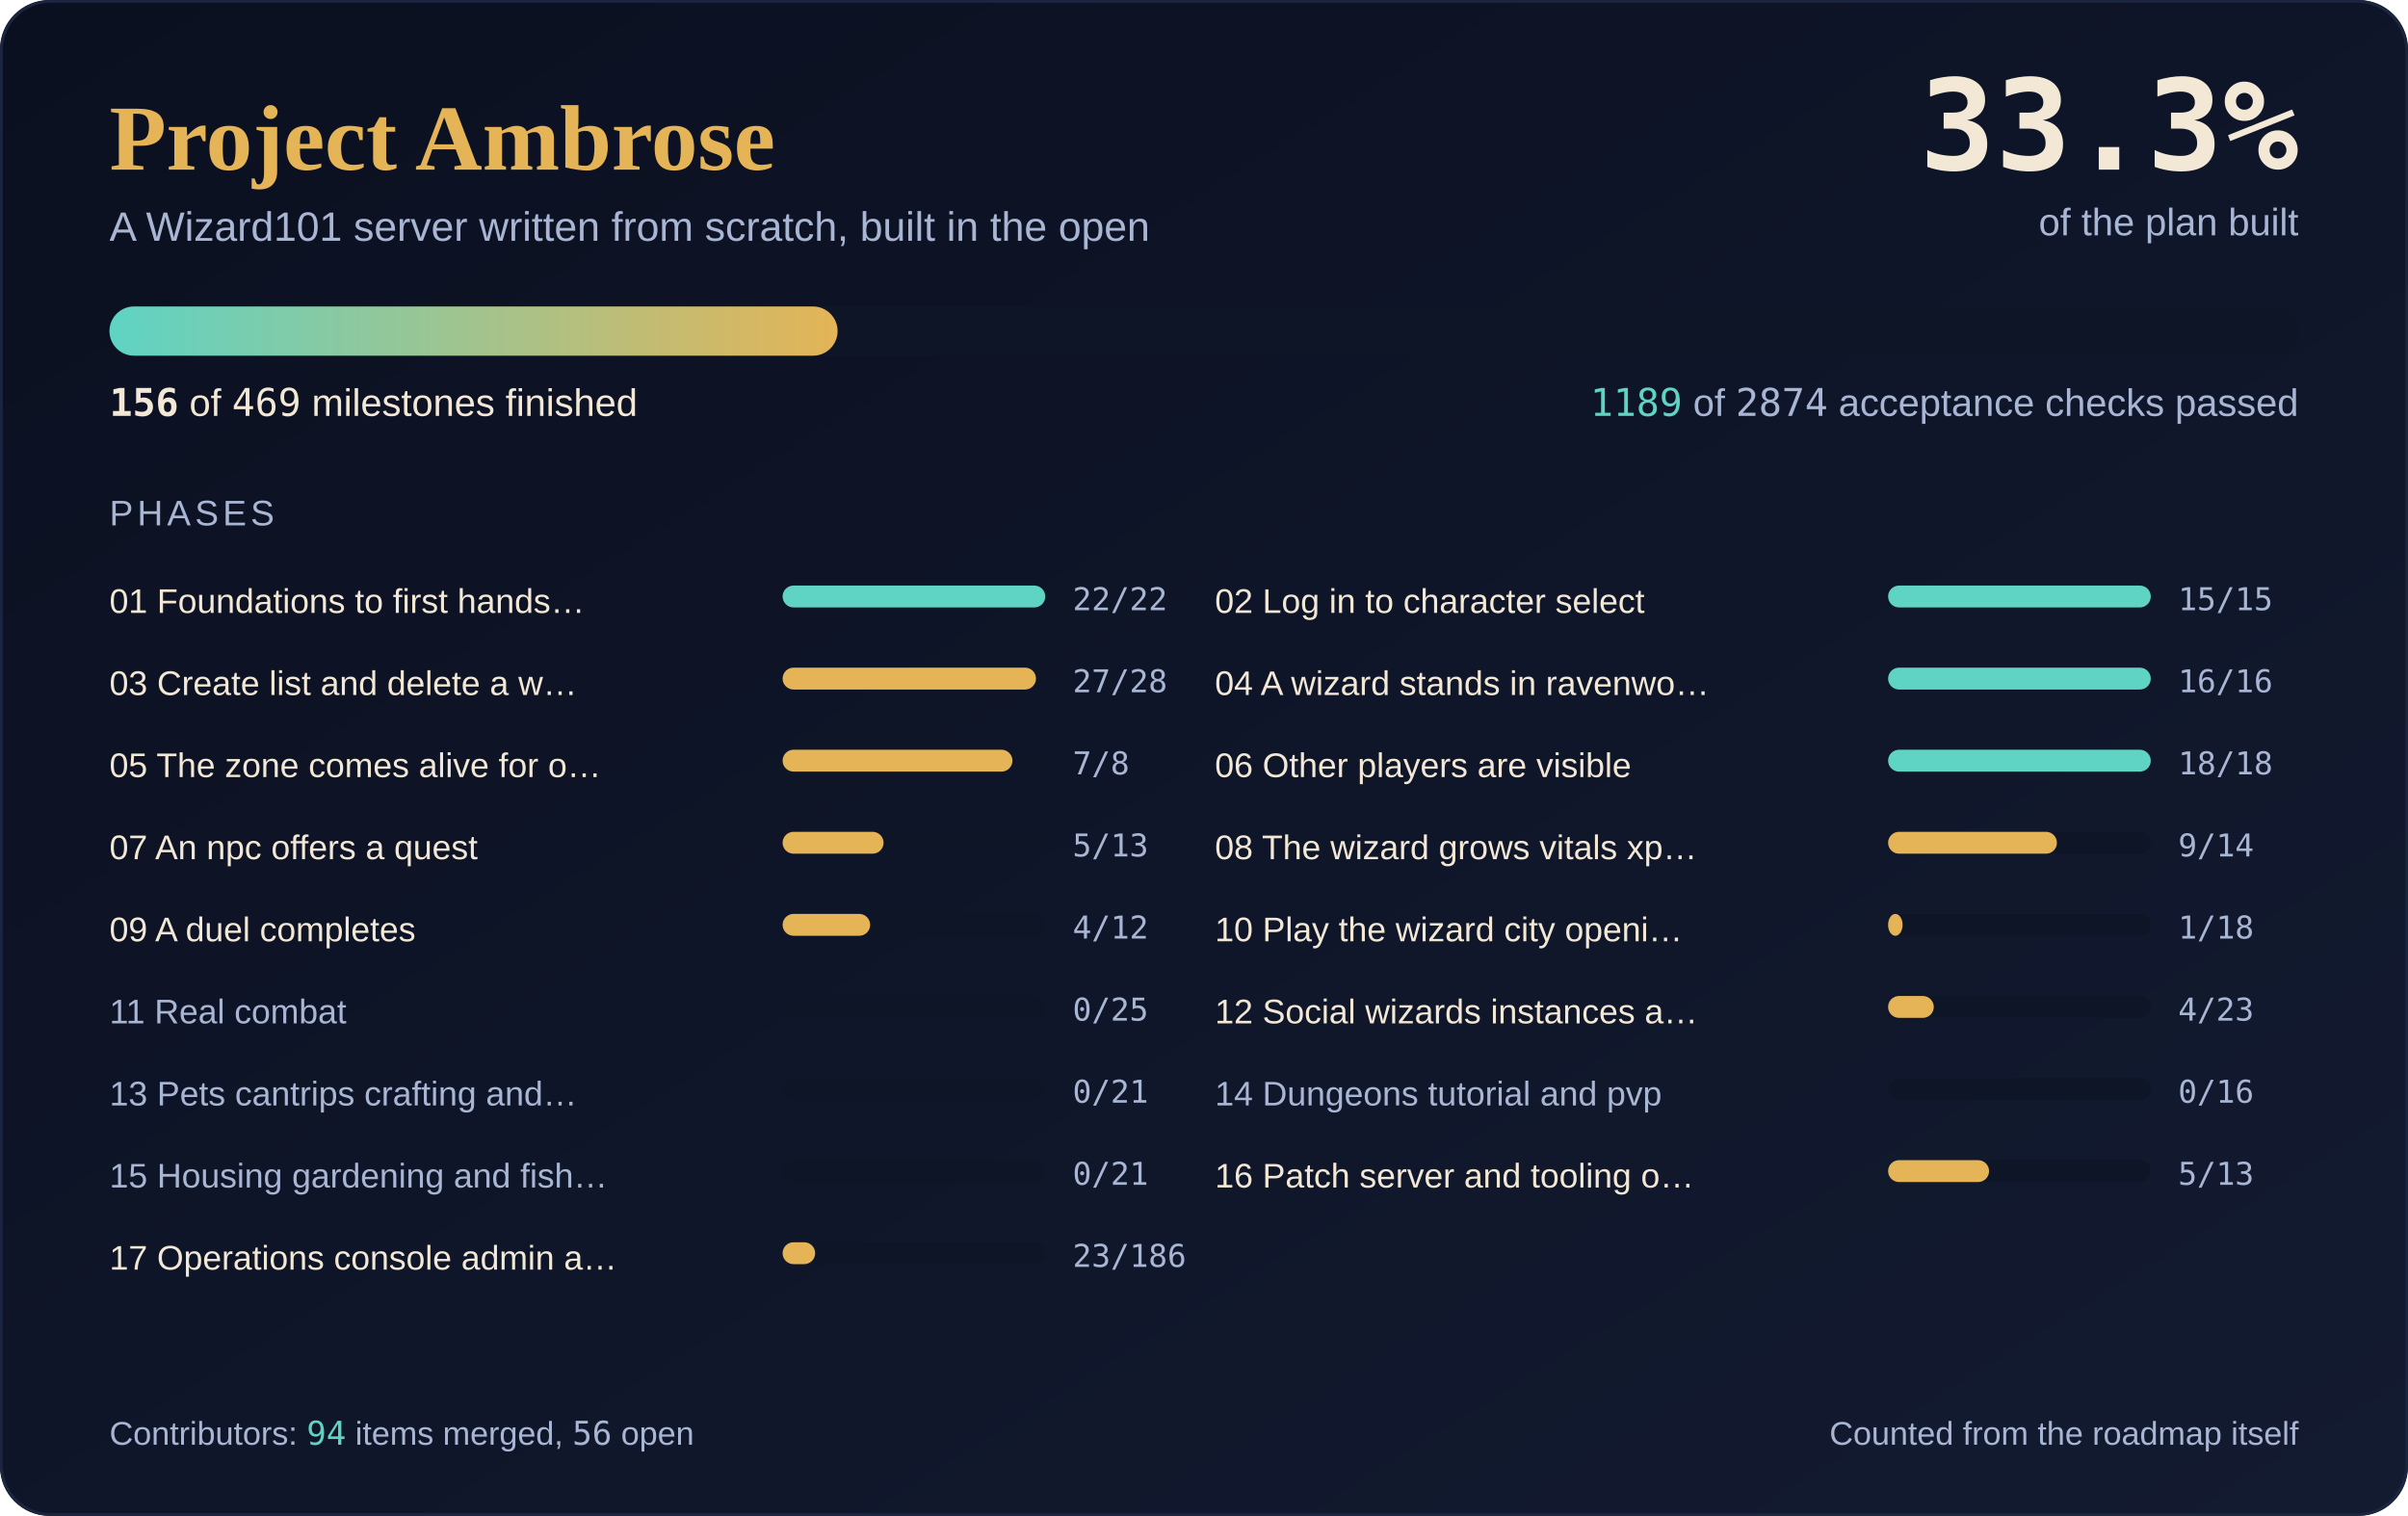
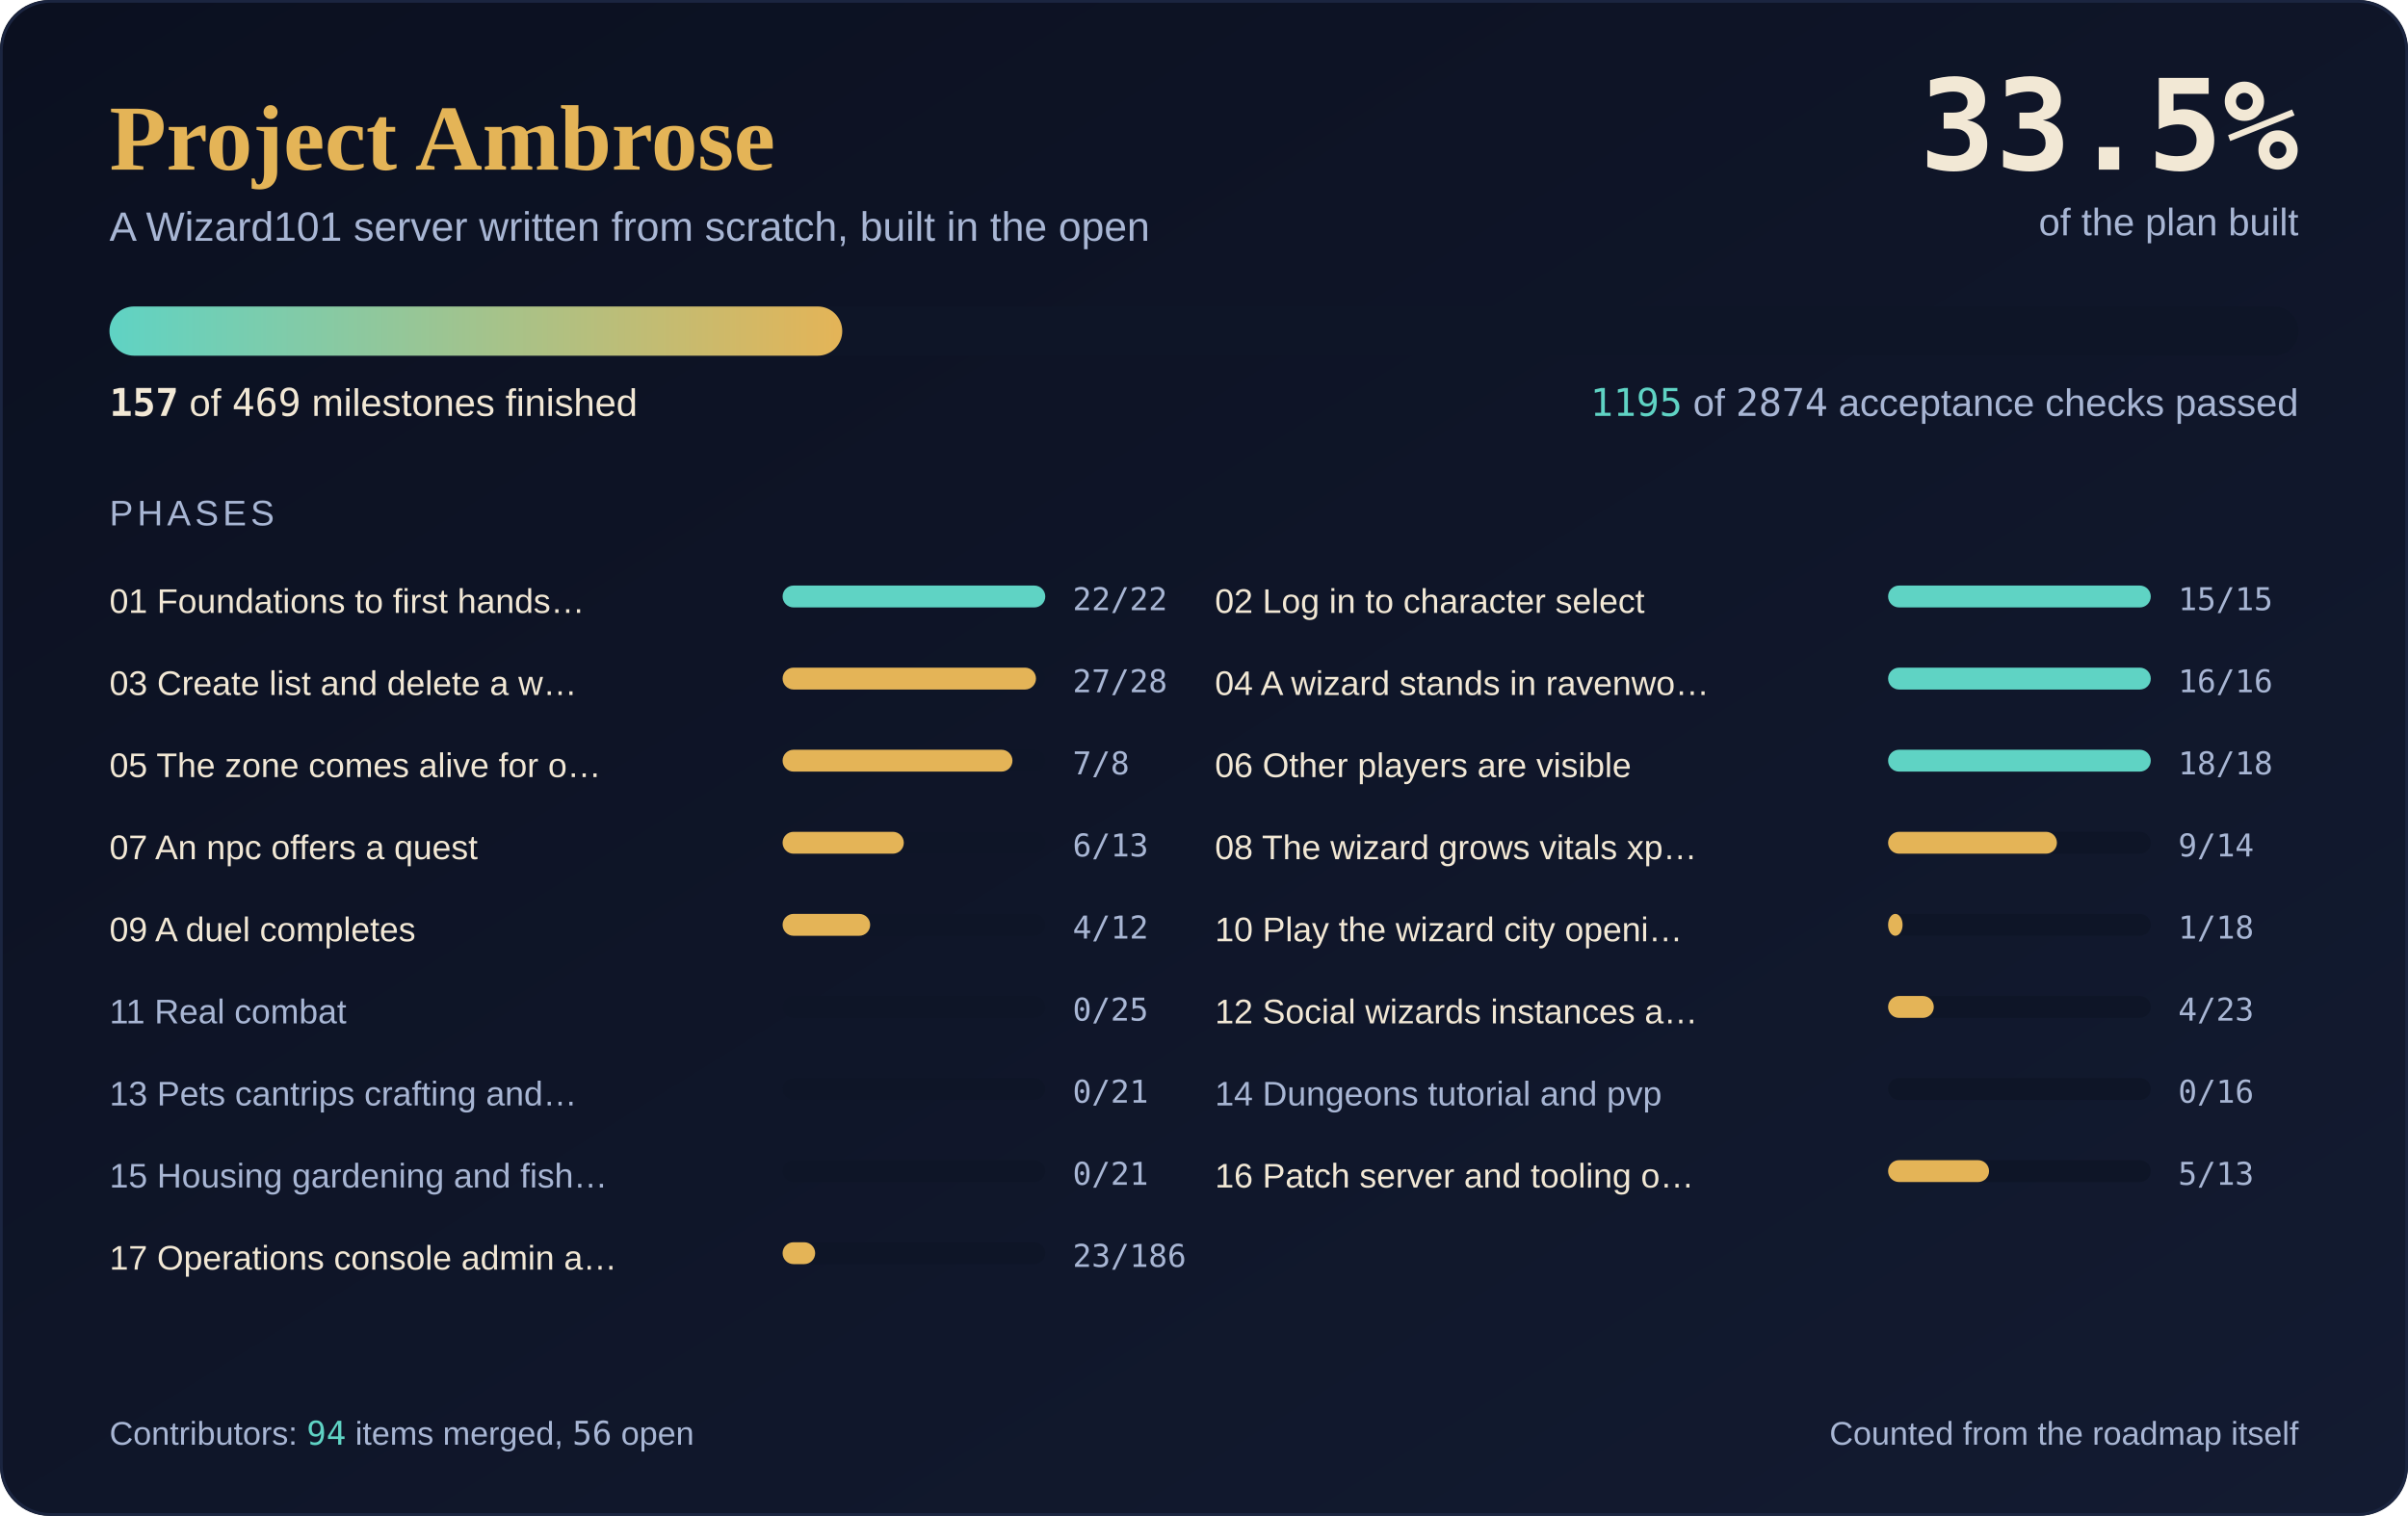
- <svg xmlns="http://www.w3.org/2000/svg" width="880" height="554" viewBox="0 0 880 554" role="img" aria-label="Project Ambrose progress: 156 of 469 milestones complete, 33.3 percent">
+ <svg xmlns="http://www.w3.org/2000/svg" width="880" height="554" viewBox="0 0 880 554" role="img" aria-label="Project Ambrose progress: 157 of 469 milestones complete, 33.5 percent">
  <defs>
    <linearGradient id="sky" x1="0" y1="0" x2="1" y2="1">
      <stop offset="0" stop-color="#0B1020" />
      <stop offset="1" stop-color="#131B31" />
    </linearGradient>
    <linearGradient id="fill" x1="0" y1="0" x2="1" y2="0">
      <stop offset="0" stop-color="#5FD3C4" />
      <stop offset="1" stop-color="#E4B457" />
    </linearGradient>
  </defs>
  <rect width="880" height="554" rx="18" fill="url(#sky)" />
  <rect x="0.5" y="0.5" width="879" height="553" rx="18" fill="none" stroke="#1B2540" />
  <text x="40" y="62" font-family="'Cormorant Garamond', Georgia, 'Times New Roman', serif" font-size="34" font-weight="600" fill="#E4B457">Project Ambrose</text>
  <text x="40" y="88" font-family="Karla, 'Segoe UI', 'Helvetica Neue', Arial, sans-serif" font-size="15" fill="#A8B6D4">A Wizard101 server written from scratch, built in the open</text>
-   <text x="840" y="62" text-anchor="end" font-family="'JetBrains Mono', Consolas, 'DejaVu Sans Mono', monospace" font-size="46" font-weight="700" fill="#F2E8D5">33.3%</text>
+   <text x="840" y="62" text-anchor="end" font-family="'JetBrains Mono', Consolas, 'DejaVu Sans Mono', monospace" font-size="46" font-weight="700" fill="#F2E8D5">33.5%</text>
  <text x="840" y="86" text-anchor="end" font-family="Karla, 'Segoe UI', 'Helvetica Neue', Arial, sans-serif" font-size="14" fill="#A8B6D4">of the plan built</text>
  <rect x="40" y="112" width="800" height="18" rx="9.0" fill="#0E1527" />
-   <rect x="40" y="112" width="266.1" height="18" rx="9.0" fill="url(#fill)" />
+   <rect x="40" y="112" width="267.8" height="18" rx="9.0" fill="url(#fill)" />
  <text x="40" y="152" font-family="Karla, 'Segoe UI', 'Helvetica Neue', Arial, sans-serif" font-size="14" fill="#F2E8D5">
-     <tspan font-family="'JetBrains Mono', Consolas, 'DejaVu Sans Mono', monospace" font-weight="700">156</tspan> of <tspan font-family="'JetBrains Mono', Consolas, 'DejaVu Sans Mono', monospace">469</tspan> milestones finished</text>
+     <tspan font-family="'JetBrains Mono', Consolas, 'DejaVu Sans Mono', monospace" font-weight="700">157</tspan> of <tspan font-family="'JetBrains Mono', Consolas, 'DejaVu Sans Mono', monospace">469</tspan> milestones finished</text>
  <text x="840" y="152" text-anchor="end" font-family="Karla, 'Segoe UI', 'Helvetica Neue', Arial, sans-serif" font-size="14" fill="#A8B6D4">
-     <tspan font-family="'JetBrains Mono', Consolas, 'DejaVu Sans Mono', monospace" fill="#5FD3C4">1189</tspan> of <tspan font-family="'JetBrains Mono', Consolas, 'DejaVu Sans Mono', monospace">2874</tspan> acceptance checks passed</text>
+     <tspan font-family="'JetBrains Mono', Consolas, 'DejaVu Sans Mono', monospace" fill="#5FD3C4">1195</tspan> of <tspan font-family="'JetBrains Mono', Consolas, 'DejaVu Sans Mono', monospace">2874</tspan> acceptance checks passed</text>
  <text x="40" y="192" font-family="Karla, 'Segoe UI', 'Helvetica Neue', Arial, sans-serif" font-size="13" fill="#A8B6D4" letter-spacing="1.5">PHASES</text>
  <text x="40" y="224" font-family="Karla, 'Segoe UI', 'Helvetica Neue', Arial, sans-serif" font-size="12.5" fill="#F2E8D5">01 Foundations to first hands…</text>
  <rect x="286" y="214" width="96" height="8" rx="4.0" fill="#0E1527" />
  <rect x="286" y="214" width="96.0" height="8" rx="4.0" fill="#5FD3C4" />
  <text x="392" y="223" font-family="'JetBrains Mono', Consolas, 'DejaVu Sans Mono', monospace" font-size="11.5" fill="#A8B6D4">22/22</text>
  <text x="444" y="224" font-family="Karla, 'Segoe UI', 'Helvetica Neue', Arial, sans-serif" font-size="12.5" fill="#F2E8D5">02 Log in to character select</text>
  <rect x="690" y="214" width="96" height="8" rx="4.0" fill="#0E1527" />
  <rect x="690" y="214" width="96.0" height="8" rx="4.0" fill="#5FD3C4" />
  <text x="796" y="223" font-family="'JetBrains Mono', Consolas, 'DejaVu Sans Mono', monospace" font-size="11.5" fill="#A8B6D4">15/15</text>
  <text x="40" y="254" font-family="Karla, 'Segoe UI', 'Helvetica Neue', Arial, sans-serif" font-size="12.5" fill="#F2E8D5">03 Create list and delete a w…</text>
  <rect x="286" y="244" width="96" height="8" rx="4.0" fill="#0E1527" />
  <rect x="286" y="244" width="92.6" height="8" rx="4.0" fill="#E4B457" />
  <text x="392" y="253" font-family="'JetBrains Mono', Consolas, 'DejaVu Sans Mono', monospace" font-size="11.5" fill="#A8B6D4">27/28</text>
  <text x="444" y="254" font-family="Karla, 'Segoe UI', 'Helvetica Neue', Arial, sans-serif" font-size="12.5" fill="#F2E8D5">04 A wizard stands in ravenwo…</text>
  <rect x="690" y="244" width="96" height="8" rx="4.0" fill="#0E1527" />
  <rect x="690" y="244" width="96.0" height="8" rx="4.0" fill="#5FD3C4" />
  <text x="796" y="253" font-family="'JetBrains Mono', Consolas, 'DejaVu Sans Mono', monospace" font-size="11.5" fill="#A8B6D4">16/16</text>
  <text x="40" y="284" font-family="Karla, 'Segoe UI', 'Helvetica Neue', Arial, sans-serif" font-size="12.5" fill="#F2E8D5">05 The zone comes alive for o…</text>
  <rect x="286" y="274" width="96" height="8" rx="4.0" fill="#0E1527" />
  <rect x="286" y="274" width="84.0" height="8" rx="4.0" fill="#E4B457" />
  <text x="392" y="283" font-family="'JetBrains Mono', Consolas, 'DejaVu Sans Mono', monospace" font-size="11.5" fill="#A8B6D4">7/8</text>
  <text x="444" y="284" font-family="Karla, 'Segoe UI', 'Helvetica Neue', Arial, sans-serif" font-size="12.5" fill="#F2E8D5">06 Other players are visible</text>
  <rect x="690" y="274" width="96" height="8" rx="4.0" fill="#0E1527" />
  <rect x="690" y="274" width="96.0" height="8" rx="4.0" fill="#5FD3C4" />
  <text x="796" y="283" font-family="'JetBrains Mono', Consolas, 'DejaVu Sans Mono', monospace" font-size="11.5" fill="#A8B6D4">18/18</text>
  <text x="40" y="314" font-family="Karla, 'Segoe UI', 'Helvetica Neue', Arial, sans-serif" font-size="12.5" fill="#F2E8D5">07 An npc offers a quest</text>
  <rect x="286" y="304" width="96" height="8" rx="4.0" fill="#0E1527" />
-   <rect x="286" y="304" width="36.9" height="8" rx="4.0" fill="#E4B457" />
-   <text x="392" y="313" font-family="'JetBrains Mono', Consolas, 'DejaVu Sans Mono', monospace" font-size="11.5" fill="#A8B6D4">5/13</text>
+   <rect x="286" y="304" width="44.3" height="8" rx="4.0" fill="#E4B457" />
+   <text x="392" y="313" font-family="'JetBrains Mono', Consolas, 'DejaVu Sans Mono', monospace" font-size="11.5" fill="#A8B6D4">6/13</text>
  <text x="444" y="314" font-family="Karla, 'Segoe UI', 'Helvetica Neue', Arial, sans-serif" font-size="12.5" fill="#F2E8D5">08 The wizard grows vitals xp…</text>
  <rect x="690" y="304" width="96" height="8" rx="4.0" fill="#0E1527" />
  <rect x="690" y="304" width="61.7" height="8" rx="4.0" fill="#E4B457" />
  <text x="796" y="313" font-family="'JetBrains Mono', Consolas, 'DejaVu Sans Mono', monospace" font-size="11.5" fill="#A8B6D4">9/14</text>
  <text x="40" y="344" font-family="Karla, 'Segoe UI', 'Helvetica Neue', Arial, sans-serif" font-size="12.5" fill="#F2E8D5">09 A duel completes</text>
  <rect x="286" y="334" width="96" height="8" rx="4.0" fill="#0E1527" />
  <rect x="286" y="334" width="32.0" height="8" rx="4.0" fill="#E4B457" />
  <text x="392" y="343" font-family="'JetBrains Mono', Consolas, 'DejaVu Sans Mono', monospace" font-size="11.5" fill="#A8B6D4">4/12</text>
  <text x="444" y="344" font-family="Karla, 'Segoe UI', 'Helvetica Neue', Arial, sans-serif" font-size="12.5" fill="#F2E8D5">10 Play the wizard city openi…</text>
  <rect x="690" y="334" width="96" height="8" rx="4.0" fill="#0E1527" />
  <rect x="690" y="334" width="5.3" height="8" rx="4.0" fill="#E4B457" />
  <text x="796" y="343" font-family="'JetBrains Mono', Consolas, 'DejaVu Sans Mono', monospace" font-size="11.5" fill="#A8B6D4">1/18</text>
  <text x="40" y="374" font-family="Karla, 'Segoe UI', 'Helvetica Neue', Arial, sans-serif" font-size="12.5" fill="#A8B6D4">11 Real combat</text>
  <rect x="286" y="364" width="96" height="8" rx="4.0" fill="#0E1527" />
  <text x="392" y="373" font-family="'JetBrains Mono', Consolas, 'DejaVu Sans Mono', monospace" font-size="11.5" fill="#A8B6D4">0/25</text>
  <text x="444" y="374" font-family="Karla, 'Segoe UI', 'Helvetica Neue', Arial, sans-serif" font-size="12.5" fill="#F2E8D5">12 Social wizards instances a…</text>
  <rect x="690" y="364" width="96" height="8" rx="4.0" fill="#0E1527" />
  <rect x="690" y="364" width="16.7" height="8" rx="4.0" fill="#E4B457" />
  <text x="796" y="373" font-family="'JetBrains Mono', Consolas, 'DejaVu Sans Mono', monospace" font-size="11.5" fill="#A8B6D4">4/23</text>
  <text x="40" y="404" font-family="Karla, 'Segoe UI', 'Helvetica Neue', Arial, sans-serif" font-size="12.5" fill="#A8B6D4">13 Pets cantrips crafting and…</text>
  <rect x="286" y="394" width="96" height="8" rx="4.0" fill="#0E1527" />
  <text x="392" y="403" font-family="'JetBrains Mono', Consolas, 'DejaVu Sans Mono', monospace" font-size="11.5" fill="#A8B6D4">0/21</text>
  <text x="444" y="404" font-family="Karla, 'Segoe UI', 'Helvetica Neue', Arial, sans-serif" font-size="12.5" fill="#A8B6D4">14 Dungeons tutorial and pvp</text>
  <rect x="690" y="394" width="96" height="8" rx="4.0" fill="#0E1527" />
  <text x="796" y="403" font-family="'JetBrains Mono', Consolas, 'DejaVu Sans Mono', monospace" font-size="11.5" fill="#A8B6D4">0/16</text>
  <text x="40" y="434" font-family="Karla, 'Segoe UI', 'Helvetica Neue', Arial, sans-serif" font-size="12.5" fill="#A8B6D4">15 Housing gardening and fish…</text>
  <rect x="286" y="424" width="96" height="8" rx="4.0" fill="#0E1527" />
  <text x="392" y="433" font-family="'JetBrains Mono', Consolas, 'DejaVu Sans Mono', monospace" font-size="11.5" fill="#A8B6D4">0/21</text>
  <text x="444" y="434" font-family="Karla, 'Segoe UI', 'Helvetica Neue', Arial, sans-serif" font-size="12.5" fill="#F2E8D5">16 Patch server and tooling o…</text>
  <rect x="690" y="424" width="96" height="8" rx="4.0" fill="#0E1527" />
  <rect x="690" y="424" width="36.9" height="8" rx="4.0" fill="#E4B457" />
  <text x="796" y="433" font-family="'JetBrains Mono', Consolas, 'DejaVu Sans Mono', monospace" font-size="11.5" fill="#A8B6D4">5/13</text>
  <text x="40" y="464" font-family="Karla, 'Segoe UI', 'Helvetica Neue', Arial, sans-serif" font-size="12.5" fill="#F2E8D5">17 Operations console admin a…</text>
  <rect x="286" y="454" width="96" height="8" rx="4.0" fill="#0E1527" />
  <rect x="286" y="454" width="11.9" height="8" rx="4.0" fill="#E4B457" />
  <text x="392" y="463" font-family="'JetBrains Mono', Consolas, 'DejaVu Sans Mono', monospace" font-size="11.5" fill="#A8B6D4">23/186</text>
  <text x="40" y="528" font-family="Karla, 'Segoe UI', 'Helvetica Neue', Arial, sans-serif" font-size="12" fill="#A8B6D4">Contributors: <tspan font-family="'JetBrains Mono', Consolas, 'DejaVu Sans Mono', monospace" fill="#5FD3C4">94</tspan> items merged, <tspan font-family="'JetBrains Mono', Consolas, 'DejaVu Sans Mono', monospace">56</tspan> open</text>
  <text x="840" y="528" text-anchor="end" font-family="Karla, 'Segoe UI', 'Helvetica Neue', Arial, sans-serif" font-size="12" fill="#A8B6D4">Counted from the roadmap itself</text>
</svg>
